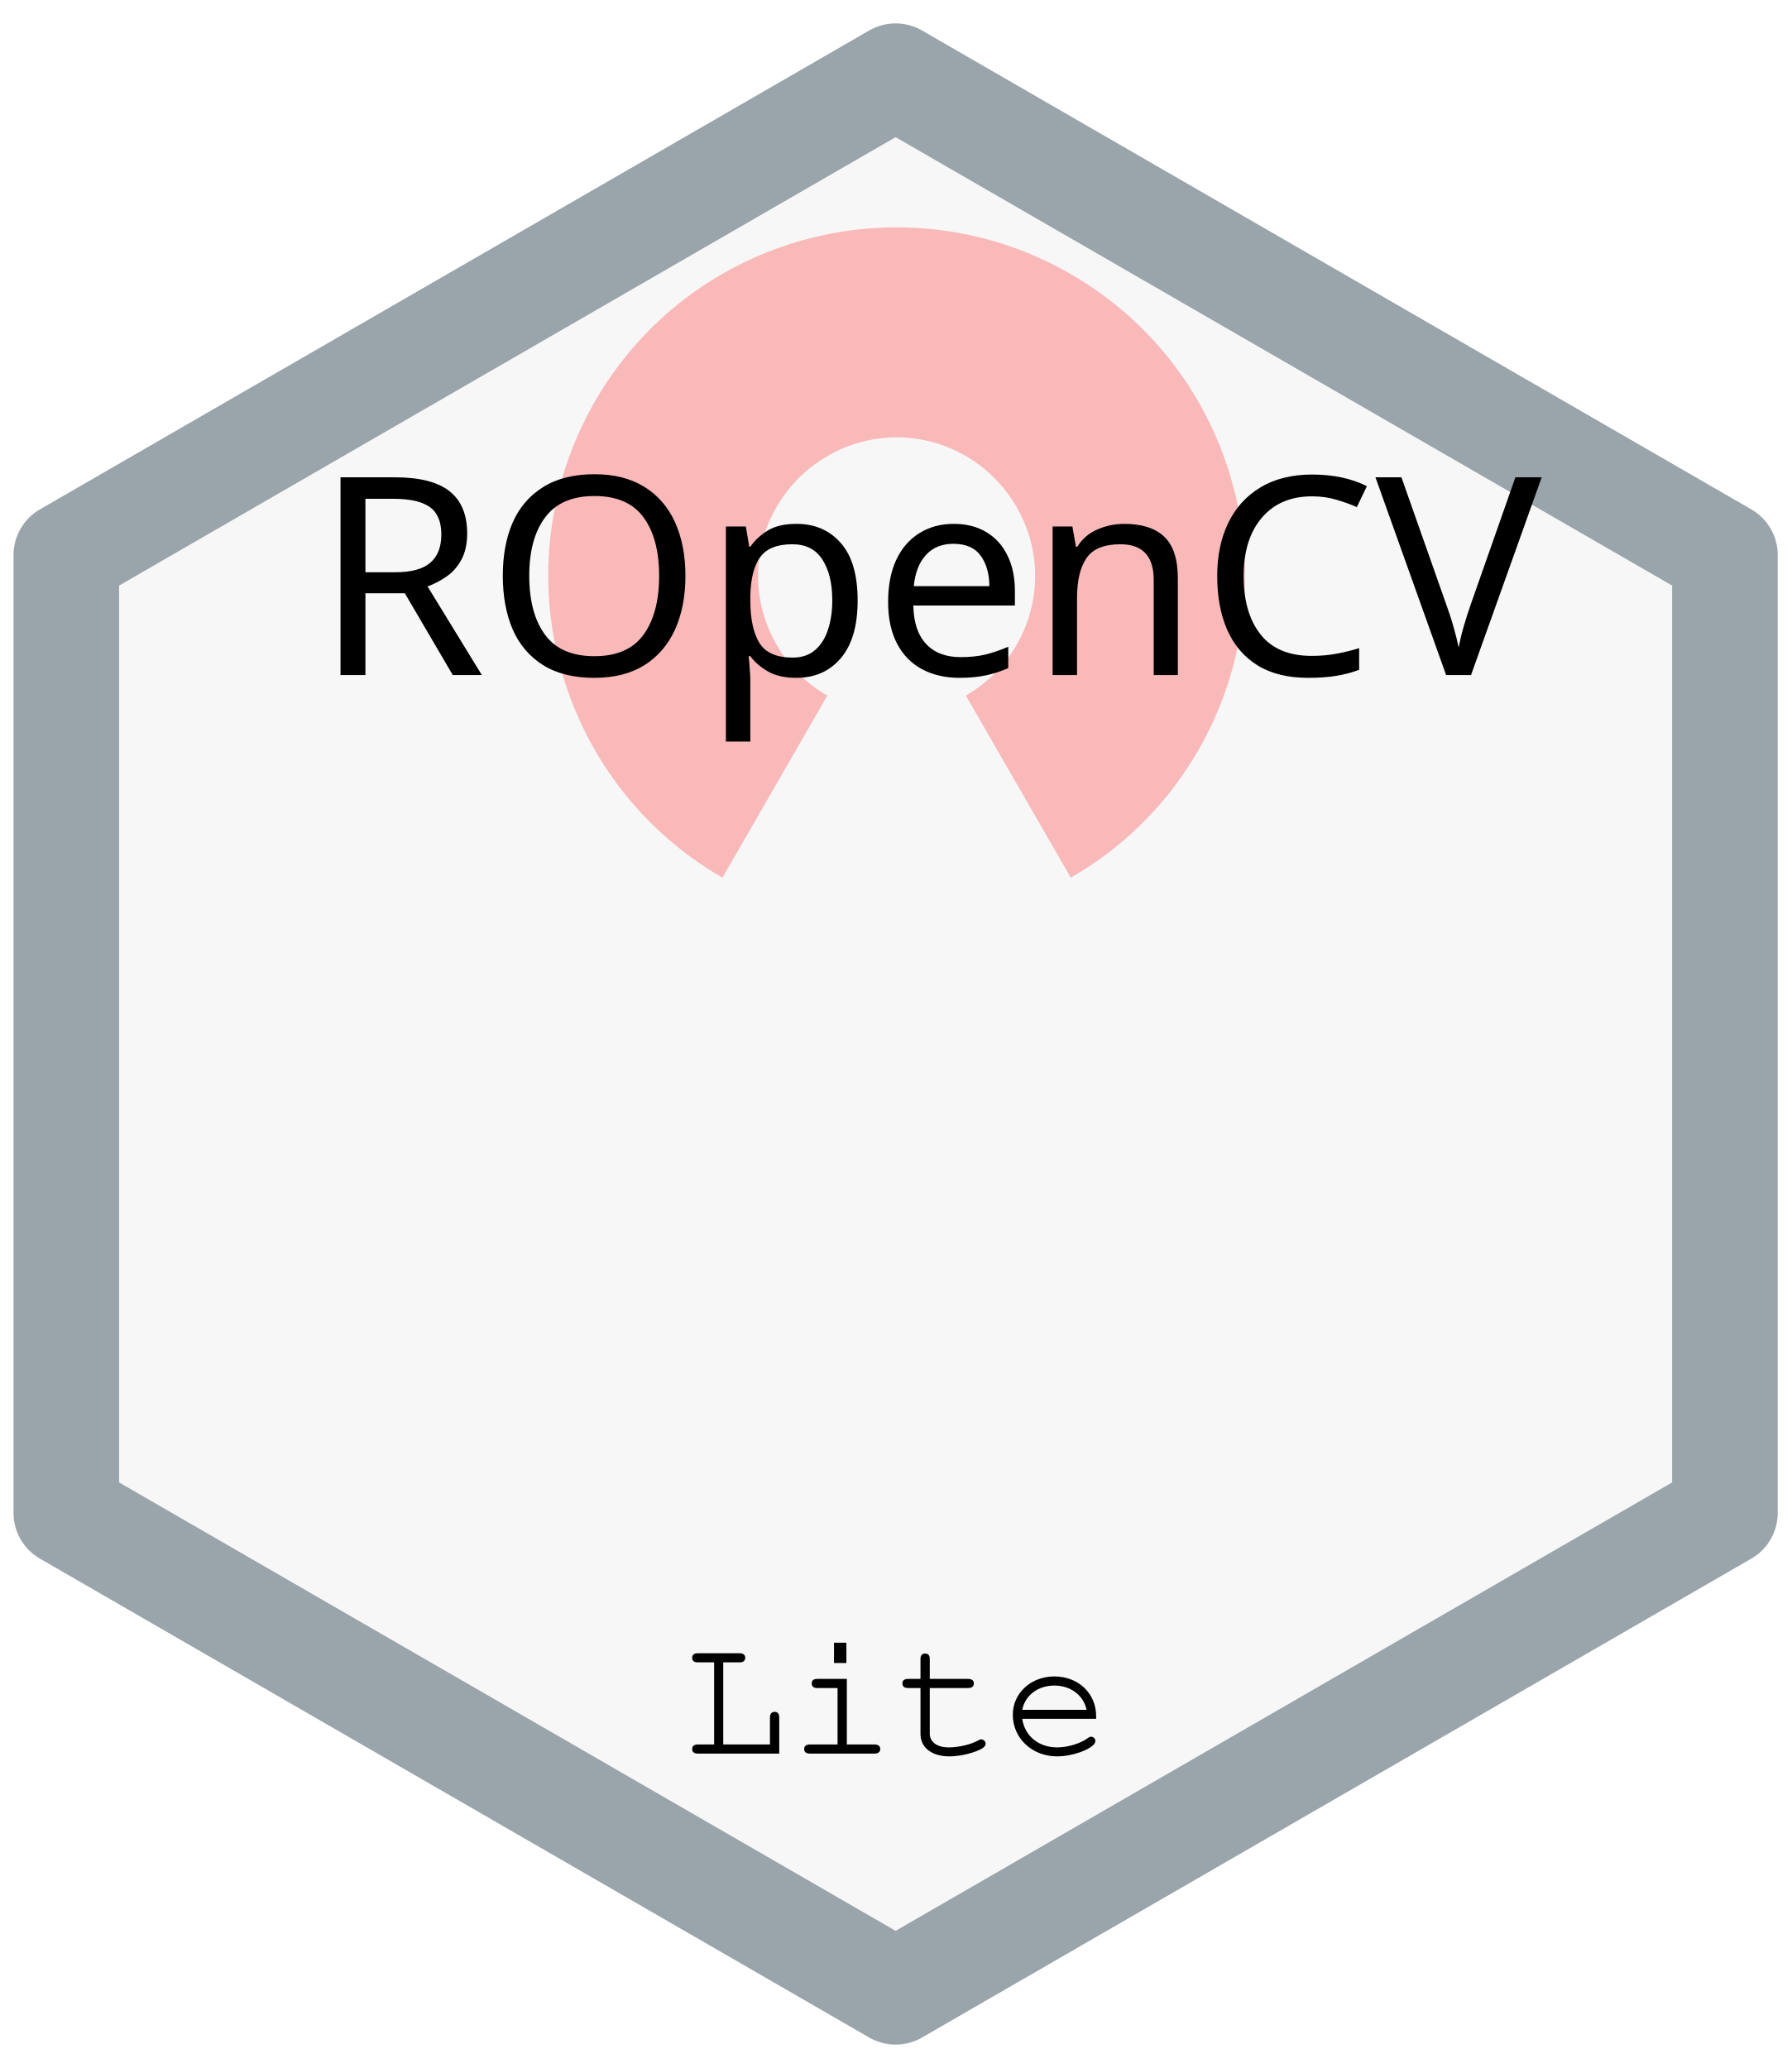
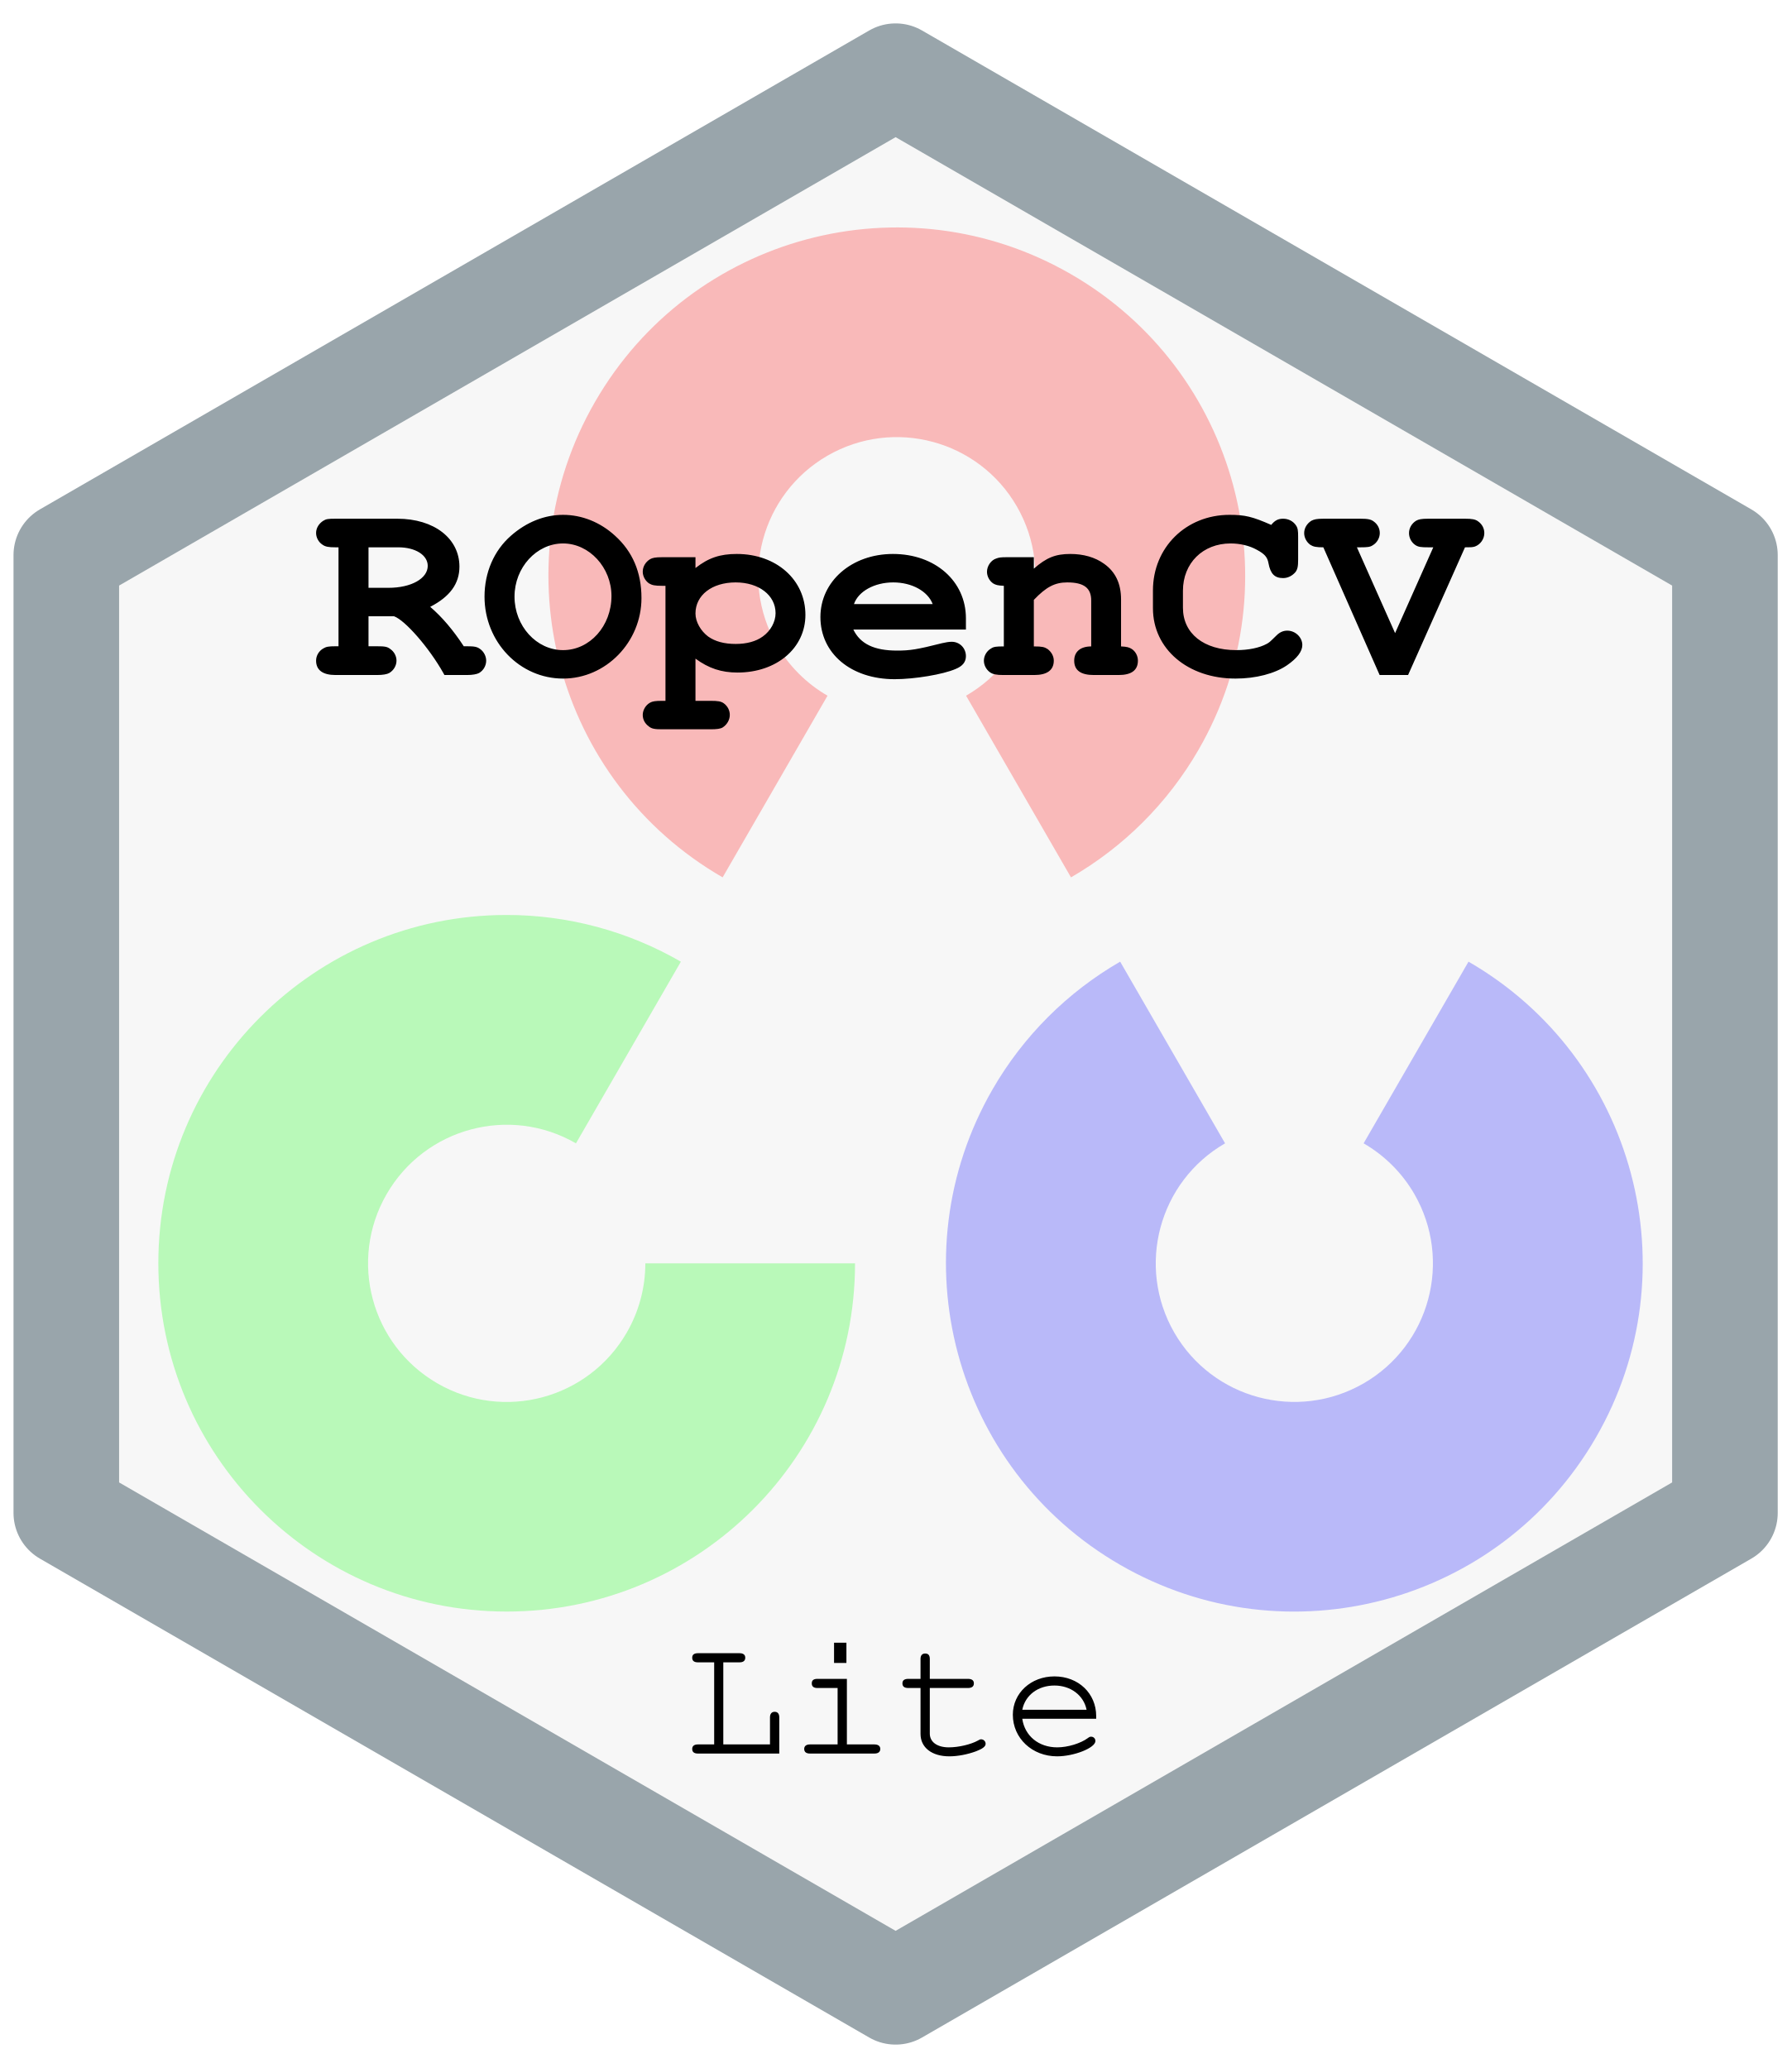
- <svg xmlns="http://www.w3.org/2000/svg" version="1.1" id="Layer_1" x="0px" y="0px" viewBox="0 0 181 209" style="enable-background:new 0 0 181 209;" xml:space="preserve">
-   <style type="text/css">
- 	.st0{fill:#F7F7F7;stroke:#99A5AB;stroke-width:10.67;stroke-linecap:round;stroke-linejoin:round;stroke-miterlimit:10;}
- 	.st1{opacity:0.25;}
- 	.st2{fill:#0101FF;}
- 	.st3{fill:#01FF01;}
- 	.st4{fill:#FF0101;}
- 	.st5{font-family:'Courier-Bold';}
- 	.st6{font-size:28px;}
- 	.st7{font-family:'Courier';}
- 	.st8{font-size:18px;}
- </style>
+ <svg xmlns="http://www.w3.org/2000/svg" id="Layer_1" viewBox="0 0 181 209">
+   <defs>
+     <style>.cls-1{fill:#0101ff;}.cls-2{fill:#01ff01;}.cls-3{fill:#ff0101;}.cls-4{font-family:Courier, Courier;font-size:18px;}.cls-4,.cls-5{isolation:isolate;}.cls-5{font-family:Courier-Bold, Courier;font-size:28px;font-weight:700;}.cls-6{opacity:.25;}.cls-7{fill:#f7f7f7;stroke:#99a5ab;stroke-linecap:round;stroke-linejoin:round;stroke-width:10.67px;}</style>
+   </defs>
  <g id="surface2602">
-     <path class="st0" d="M6.7,152.9l83.8,48.4l83.8-48.4V56.1L90.5,7.7L6.7,56.1V152.9z" />
-     <g class="st1">
-       <g id="blue" transform="rotate(180,457,415)">
-         <path class="st2" d="M147.9,97.2c16.8,9.7,22.6,31.2,12.9,48.1s-31.2,22.6-48.1,12.9c-16.8-9.7-22.6-31.2-12.9-48.1     c3.1-5.4,7.5-9.8,12.9-12.9l10.6,18.4c-6.7,3.9-9,12.4-5.1,19.1s12.4,9,19.1,5.1s9-12.4,5.1-19.1c-1.2-2.1-3-3.9-5.1-5.1     L147.9,97.2z" />
+     <path class="cls-7" d="m6.7,152.9l83.8,48.4,83.8-48.4V56.1L90.5,7.7,6.7,56.1v96.8Z" />
+     <g class="cls-6">
+       <g id="red">
+         <path id="cv_element" class="cls-3" d="m73.02,88.67c-16.84-9.72-22.6-31.25-12.88-48.08,9.72-16.84,31.25-22.6,48.08-12.88,16.84,9.72,22.6,31.25,12.88,48.08-3.09,5.35-7.53,9.79-12.88,12.88l-10.6-18.36c6.7-3.87,8.99-12.43,5.13-19.13-3.87-6.7-12.43-8.99-19.13-5.13-6.7,3.87-8.99,12.43-5.13,19.13,1.23,2.13,3,3.9,5.13,5.13l-10.6,18.36Z" />
      </g>
-       <g id="green" transform="rotate(240,142,415)">
-         <path class="st3" d="M85.9,127.7c0,19.4-15.8,35.2-35.2,35.2s-35.2-15.8-35.2-35.2s15.8-35.2,35.2-35.2c6.2,0,12.2,1.6,17.6,4.7     l-10.6,18.4c-6.7-3.9-15.3-1.6-19.1,5.1c-3.9,6.7-1.6,15.3,5.1,19.1c6.7,3.8,15.3,1.6,19.1-5.1c1.2-2.1,1.9-4.5,1.9-7L85.9,127.7     z" />
+       <g id="blue">
+         <path id="cv_element-2" class="cls-1" d="m148.39,97.19c16.84,9.72,22.6,31.25,12.88,48.08-9.72,16.84-31.25,22.6-48.08,12.88-16.84-9.72-22.6-31.25-12.88-48.08,3.09-5.35,7.53-9.79,12.88-12.88l10.6,18.36c-6.7,3.87-8.99,12.43-5.13,19.13,3.87,6.7,12.43,8.99,19.13,5.13,6.7-3.87,8.99-12.43,5.13-19.13-1.23-2.13-3-3.9-5.13-5.13l10.6-18.36Z" />
      </g>
-       <g id="blue_00000101097630683774154780000011809882756339360953_" transform="rotate(180,457,415)">
-         <path id="cv_element_00000145050778186532231620000003755173752203584392_" class="st2" d="M147.5,97.2     c16.8,9.7,22.6,31.2,12.9,48.1s-31.2,22.6-48.1,12.9c-16.8-9.7-22.6-31.2-12.9-48.1c3.1-5.4,7.5-9.8,12.9-12.9l10.6,18.4     c-6.7,3.9-9,12.4-5.1,19.1s12.4,9,19.1,5.1s9-12.4,5.1-19.1c-1.2-2.1-3-3.9-5.1-5.1L147.5,97.2z" />
-       </g>
-       <g id="green_00000023983571863954043300000003226121167080201132_" transform="rotate(240,142,415)">
-         <path id="cv_element_00000183224153804462630140000011433583258653829565_" class="st3" d="M85.5,127.7     c0,19.4-15.8,35.2-35.2,35.2s-35.2-15.8-35.2-35.2c0-19.4,15.8-35.2,35.2-35.2c6.2,0,12.2,1.6,17.6,4.7l-10.6,18.4     c-6.7-3.9-15.3-1.6-19.1,5.1c-3.9,6.7-1.6,15.3,5.1,19.1c6.7,3.8,15.3,1.6,19.1-5.1c1.2-2.1,1.9-4.5,1.9-7L85.5,127.7z" />
-       </g>
-       <g id="red">
-         <path id="cv_element" class="st4" d="M73,88.7c-16.8-9.7-22.6-31.2-12.9-48.1S91.4,18,108.2,27.7s22.6,31.2,12.9,48.1     c-3.1,5.4-7.5,9.8-12.9,12.9L97.6,70.3c6.7-3.9,9-12.4,5.1-19.1s-12.4-9-19.1-5.1s-9,12.4-5.1,19.1c1.2,2.1,3,3.9,5.1,5.1     L73,88.7z" />
-       </g>
-       <g id="blue_00000021114437033769408230000008596229431962922389_" transform="rotate(180,457,415)">
-         <path id="cv_element_00000137820835645229480380000006896108259547781252_" class="st2" d="M148.4,97.2     c16.8,9.7,22.6,31.2,12.9,48.1s-31.2,22.6-48.1,12.9c-16.8-9.7-22.6-31.2-12.9-48.1c3.1-5.4,7.5-9.8,12.9-12.9l10.6,18.4     c-6.7,3.9-9,12.4-5.1,19.1c3.9,6.7,12.4,9,19.1,5.1s9-12.4,5.1-19.1c-1.2-2.1-3-3.9-5.1-5.1L148.4,97.2z" />
-       </g>
-       <g id="green_00000096772022584516101240000010935925662566288769_" transform="rotate(240,142,415)">
-         <path id="cv_element_00000056410033568979987670000000868202151749905851_" class="st3" d="M86.4,127.7     c0,19.4-15.8,35.2-35.2,35.2S16,147.1,16,127.7c0-19.4,15.8-35.2,35.2-35.2c6.2,0,12.2,1.6,17.6,4.7l-10.6,18.4     c-6.7-3.9-15.3-1.6-19.1,5.1c-3.9,6.7-1.6,15.3,5.1,19.1c6.7,3.9,15.3,1.6,19.1-5.1c1.2-2.1,1.9-4.5,1.9-7H86.4z" />
+       <g id="green">
+         <path id="cv_element-3" class="cls-2" d="m86.4,127.67c0,19.44-15.76,35.2-35.2,35.2-19.44,0-35.2-15.76-35.2-35.2,0-19.44,15.76-35.2,35.2-35.2,6.18,0,12.25,1.63,17.6,4.72l-10.6,18.36c-6.7-3.87-15.26-1.57-19.13,5.13-3.87,6.7-1.57,15.26,5.13,19.13,6.7,3.87,15.26,1.57,19.13-5.13,1.23-2.13,1.88-4.54,1.88-7h21.2Z" />
      </g>
    </g>
-     <text transform="matrix(1 0 0 1 31.6902 68.2241)" class="st5 st6">ROpenCV</text>
-     <text transform="matrix(1 0 0 1 68.8962 177.2241)" class="st7 st8">Lite</text>
+     <text class="cls-5" transform="translate(31.69 68.22)">
+       <tspan x="0" y="0">ROpenCV</tspan>
+     </text>
+     <text class="cls-4" transform="translate(68.9 177.22)">
+       <tspan x="0" y="0">Lite</tspan>
+     </text>
  </g>
</svg>
